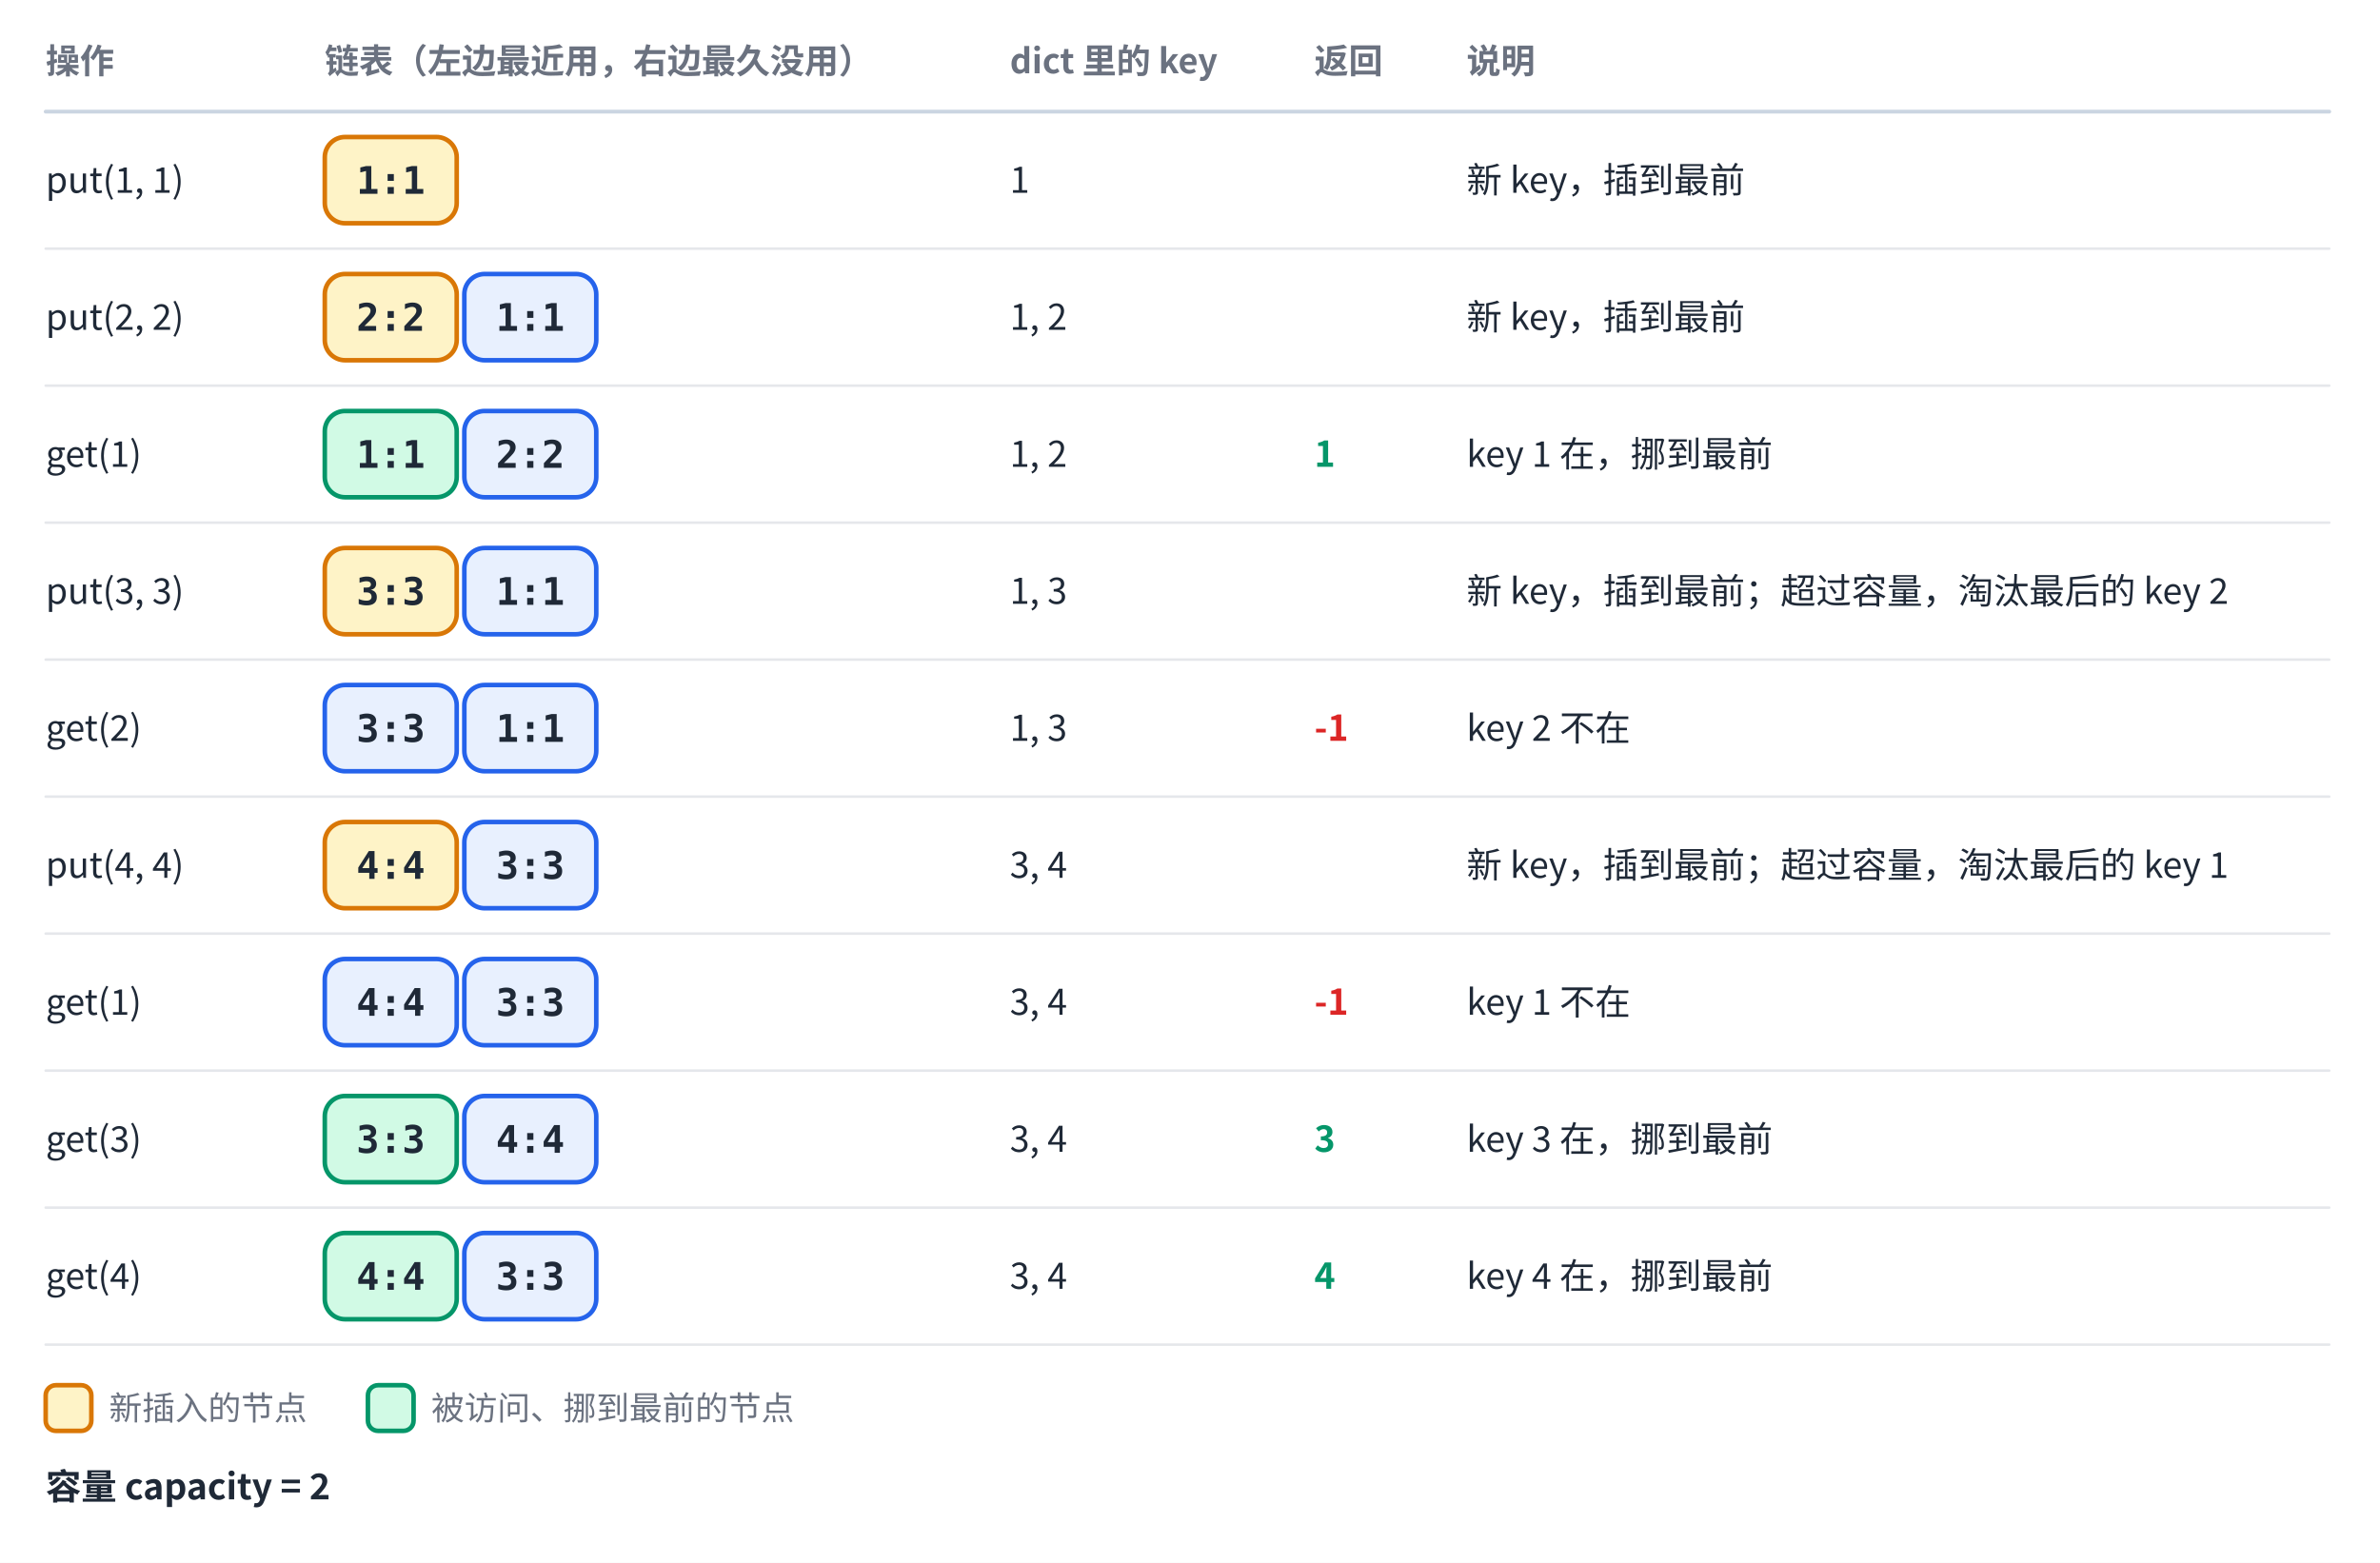
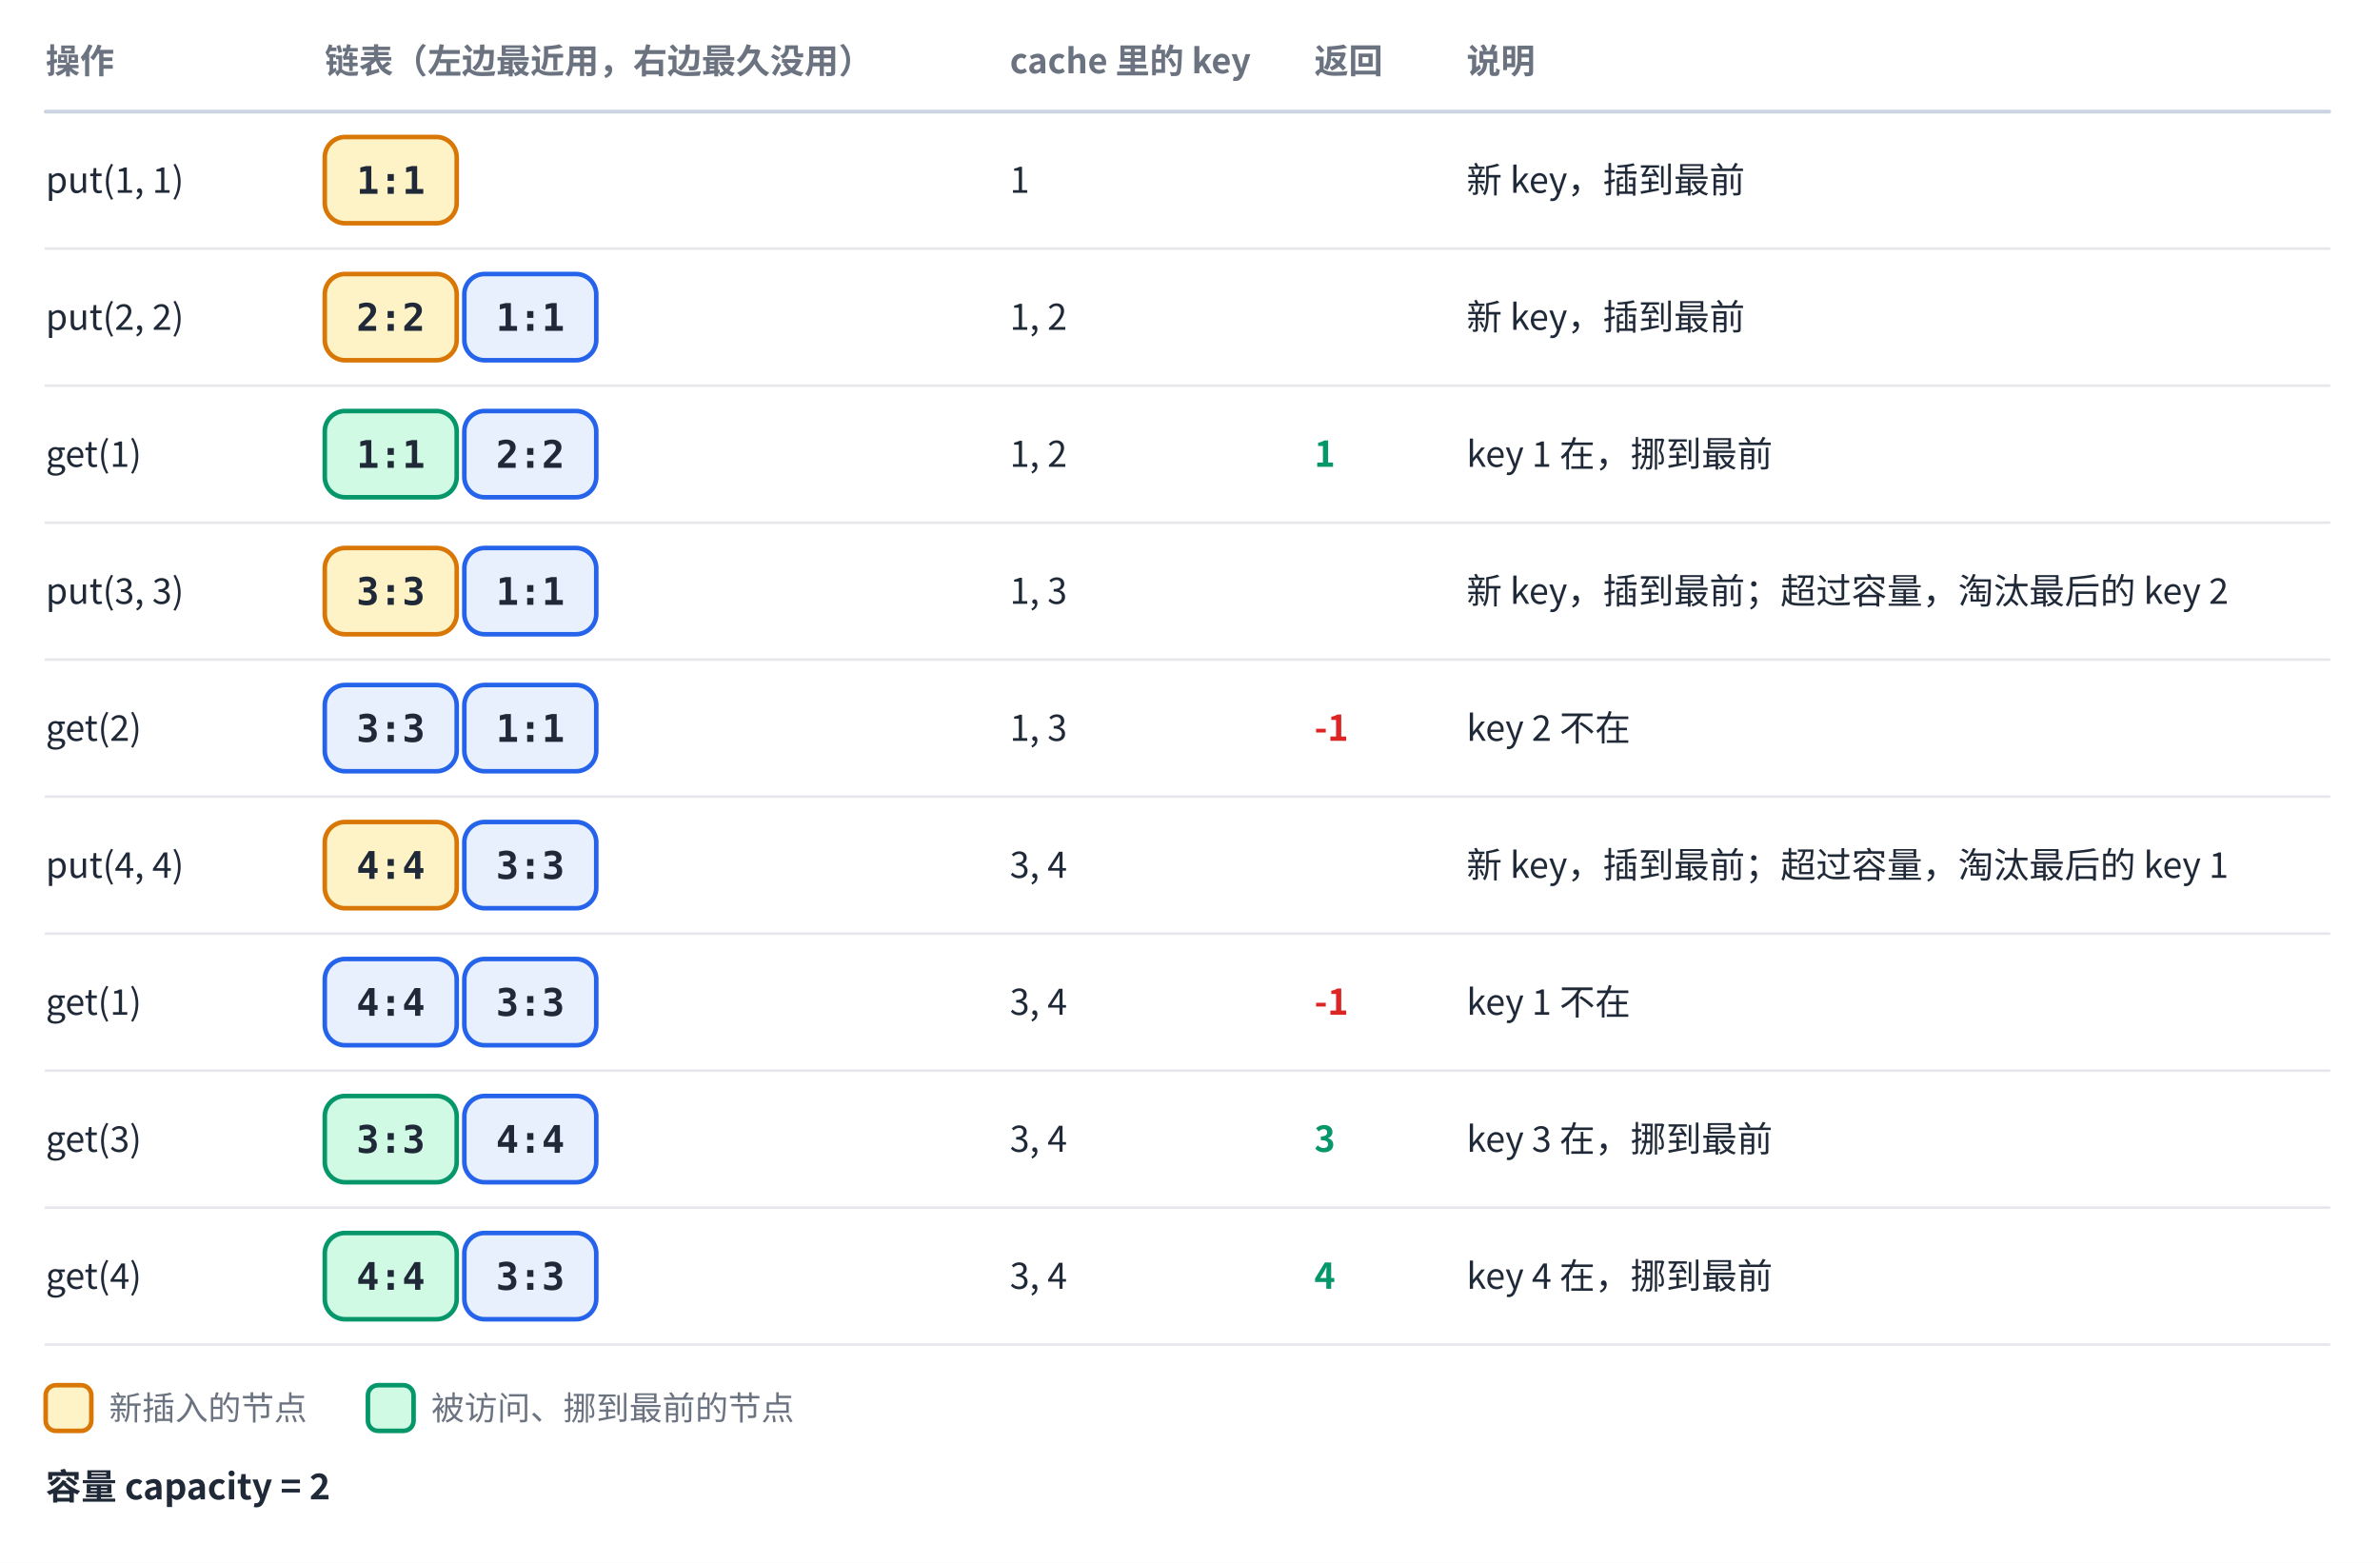
<svg xmlns="http://www.w3.org/2000/svg" width="938" height="616" viewBox="0 0 938 616">
  <rect width="938" height="616" fill="#FFFFFF" />
  <text x="18.0" y="28.9" font-size="13.5" fill="#6B7280" text-anchor="start" font-family="PingFang SC, Hiragino Sans GB, Microsoft YaHei, Noto Sans CJK SC, Helvetica, Arial, sans-serif" font-weight="700">操作</text>
  <text x="128.0" y="28.9" font-size="13.5" fill="#6B7280" text-anchor="start" font-family="PingFang SC, Hiragino Sans GB, Microsoft YaHei, Noto Sans CJK SC, Helvetica, Arial, sans-serif" font-weight="700">链表（左边最近用，右边最久没用）</text>
-   <text x="398.0" y="28.9" font-size="13.5" fill="#6B7280" text-anchor="start" font-family="PingFang SC, Hiragino Sans GB, Microsoft YaHei, Noto Sans CJK SC, Helvetica, Arial, sans-serif" font-weight="700">dict 里的 key</text>
+   <text x="398.0" y="28.9" font-size="13.5" fill="#6B7280" text-anchor="start" font-family="PingFang SC, Hiragino Sans GB, Microsoft YaHei, Noto Sans CJK SC, Helvetica, Arial, sans-serif" font-weight="700">cache 里的 key</text>
  <text x="518.0" y="28.9" font-size="13.5" fill="#6B7280" text-anchor="start" font-family="PingFang SC, Hiragino Sans GB, Microsoft YaHei, Noto Sans CJK SC, Helvetica, Arial, sans-serif" font-weight="700">返回</text>
  <text x="578.0" y="28.9" font-size="13.5" fill="#6B7280" text-anchor="start" font-family="PingFang SC, Hiragino Sans GB, Microsoft YaHei, Noto Sans CJK SC, Helvetica, Arial, sans-serif" font-weight="700">说明</text>
  <line x1="18.0" y1="44.0" x2="918.0" y2="44.0" stroke="#CBD5E1" stroke-width="1.5" stroke-linecap="round" />
  <text x="18.0" y="76.0" font-size="14" fill="#1F2937" text-anchor="start" font-family="PingFang SC, Hiragino Sans GB, Microsoft YaHei, Noto Sans CJK SC, Helvetica, Arial, sans-serif">put(1, 1)</text>
  <rect x="128.0" y="54.0" width="52.0" height="34.0" rx="8" fill="#FEF3C7" stroke="#D97706" stroke-width="1.8" />
  <text x="154.0" y="76.4" font-size="15" fill="#1F2937" text-anchor="middle" font-family="Menlo, Consolas, DejaVu Sans Mono, PingFang SC, monospace" font-weight="700">1:1</text>
  <text x="398.0" y="76.0" font-size="14" fill="#1F2937" text-anchor="start" font-family="PingFang SC, Hiragino Sans GB, Microsoft YaHei, Noto Sans CJK SC, Helvetica, Arial, sans-serif">1</text>
  <text x="518.0" y="76.0" font-size="14" fill="#059669" text-anchor="start" font-family="PingFang SC, Hiragino Sans GB, Microsoft YaHei, Noto Sans CJK SC, Helvetica, Arial, sans-serif" font-weight="700" />
  <text x="578.0" y="76.0" font-size="14" fill="#1F2937" text-anchor="start" font-family="PingFang SC, Hiragino Sans GB, Microsoft YaHei, Noto Sans CJK SC, Helvetica, Arial, sans-serif">新 key，插到最前</text>
  <line x1="18.0" y1="98.0" x2="918.0" y2="98.0" stroke="#E5E7EB" stroke-width="1" stroke-linecap="round" />
  <text x="18.0" y="130.0" font-size="14" fill="#1F2937" text-anchor="start" font-family="PingFang SC, Hiragino Sans GB, Microsoft YaHei, Noto Sans CJK SC, Helvetica, Arial, sans-serif">put(2, 2)</text>
  <rect x="128.0" y="108.0" width="52.0" height="34.0" rx="8" fill="#FEF3C7" stroke="#D97706" stroke-width="1.8" />
  <text x="154.0" y="130.4" font-size="15" fill="#1F2937" text-anchor="middle" font-family="Menlo, Consolas, DejaVu Sans Mono, PingFang SC, monospace" font-weight="700">2:2</text>
  <rect x="183.0" y="108.0" width="52.0" height="34.0" rx="8" fill="#E8F0FE" stroke="#2563EB" stroke-width="1.8" />
  <text x="209.0" y="130.4" font-size="15" fill="#1F2937" text-anchor="middle" font-family="Menlo, Consolas, DejaVu Sans Mono, PingFang SC, monospace" font-weight="700">1:1</text>
  <text x="398.0" y="130.0" font-size="14" fill="#1F2937" text-anchor="start" font-family="PingFang SC, Hiragino Sans GB, Microsoft YaHei, Noto Sans CJK SC, Helvetica, Arial, sans-serif">1, 2</text>
  <text x="518.0" y="130.0" font-size="14" fill="#059669" text-anchor="start" font-family="PingFang SC, Hiragino Sans GB, Microsoft YaHei, Noto Sans CJK SC, Helvetica, Arial, sans-serif" font-weight="700" />
  <text x="578.0" y="130.0" font-size="14" fill="#1F2937" text-anchor="start" font-family="PingFang SC, Hiragino Sans GB, Microsoft YaHei, Noto Sans CJK SC, Helvetica, Arial, sans-serif">新 key，插到最前</text>
  <line x1="18.0" y1="152.0" x2="918.0" y2="152.0" stroke="#E5E7EB" stroke-width="1" stroke-linecap="round" />
  <text x="18.0" y="184.0" font-size="14" fill="#1F2937" text-anchor="start" font-family="PingFang SC, Hiragino Sans GB, Microsoft YaHei, Noto Sans CJK SC, Helvetica, Arial, sans-serif">get(1)</text>
  <rect x="128.0" y="162.0" width="52.0" height="34.0" rx="8" fill="#D1FAE5" stroke="#059669" stroke-width="1.8" />
  <text x="154.0" y="184.4" font-size="15" fill="#1F2937" text-anchor="middle" font-family="Menlo, Consolas, DejaVu Sans Mono, PingFang SC, monospace" font-weight="700">1:1</text>
  <rect x="183.0" y="162.0" width="52.0" height="34.0" rx="8" fill="#E8F0FE" stroke="#2563EB" stroke-width="1.8" />
  <text x="209.0" y="184.4" font-size="15" fill="#1F2937" text-anchor="middle" font-family="Menlo, Consolas, DejaVu Sans Mono, PingFang SC, monospace" font-weight="700">2:2</text>
  <text x="398.0" y="184.0" font-size="14" fill="#1F2937" text-anchor="start" font-family="PingFang SC, Hiragino Sans GB, Microsoft YaHei, Noto Sans CJK SC, Helvetica, Arial, sans-serif">1, 2</text>
  <text x="518.0" y="184.0" font-size="14" fill="#059669" text-anchor="start" font-family="PingFang SC, Hiragino Sans GB, Microsoft YaHei, Noto Sans CJK SC, Helvetica, Arial, sans-serif" font-weight="700">1</text>
  <text x="578.0" y="184.0" font-size="14" fill="#1F2937" text-anchor="start" font-family="PingFang SC, Hiragino Sans GB, Microsoft YaHei, Noto Sans CJK SC, Helvetica, Arial, sans-serif">key 1 在，挪到最前</text>
  <line x1="18.0" y1="206.0" x2="918.0" y2="206.0" stroke="#E5E7EB" stroke-width="1" stroke-linecap="round" />
  <text x="18.0" y="238.0" font-size="14" fill="#1F2937" text-anchor="start" font-family="PingFang SC, Hiragino Sans GB, Microsoft YaHei, Noto Sans CJK SC, Helvetica, Arial, sans-serif">put(3, 3)</text>
  <rect x="128.0" y="216.0" width="52.0" height="34.0" rx="8" fill="#FEF3C7" stroke="#D97706" stroke-width="1.8" />
  <text x="154.0" y="238.4" font-size="15" fill="#1F2937" text-anchor="middle" font-family="Menlo, Consolas, DejaVu Sans Mono, PingFang SC, monospace" font-weight="700">3:3</text>
  <rect x="183.0" y="216.0" width="52.0" height="34.0" rx="8" fill="#E8F0FE" stroke="#2563EB" stroke-width="1.8" />
  <text x="209.0" y="238.4" font-size="15" fill="#1F2937" text-anchor="middle" font-family="Menlo, Consolas, DejaVu Sans Mono, PingFang SC, monospace" font-weight="700">1:1</text>
  <text x="398.0" y="238.0" font-size="14" fill="#1F2937" text-anchor="start" font-family="PingFang SC, Hiragino Sans GB, Microsoft YaHei, Noto Sans CJK SC, Helvetica, Arial, sans-serif">1, 3</text>
  <text x="518.0" y="238.0" font-size="14" fill="#059669" text-anchor="start" font-family="PingFang SC, Hiragino Sans GB, Microsoft YaHei, Noto Sans CJK SC, Helvetica, Arial, sans-serif" font-weight="700" />
  <text x="578.0" y="238.0" font-size="14" fill="#1F2937" text-anchor="start" font-family="PingFang SC, Hiragino Sans GB, Microsoft YaHei, Noto Sans CJK SC, Helvetica, Arial, sans-serif">新 key，插到最前；超过容量，淘汰最后的 key 2</text>
  <line x1="18.0" y1="260.0" x2="918.0" y2="260.0" stroke="#E5E7EB" stroke-width="1" stroke-linecap="round" />
  <text x="18.0" y="292.0" font-size="14" fill="#1F2937" text-anchor="start" font-family="PingFang SC, Hiragino Sans GB, Microsoft YaHei, Noto Sans CJK SC, Helvetica, Arial, sans-serif">get(2)</text>
  <rect x="128.0" y="270.0" width="52.0" height="34.0" rx="8" fill="#E8F0FE" stroke="#2563EB" stroke-width="1.8" />
  <text x="154.0" y="292.4" font-size="15" fill="#1F2937" text-anchor="middle" font-family="Menlo, Consolas, DejaVu Sans Mono, PingFang SC, monospace" font-weight="700">3:3</text>
  <rect x="183.0" y="270.0" width="52.0" height="34.0" rx="8" fill="#E8F0FE" stroke="#2563EB" stroke-width="1.8" />
  <text x="209.0" y="292.4" font-size="15" fill="#1F2937" text-anchor="middle" font-family="Menlo, Consolas, DejaVu Sans Mono, PingFang SC, monospace" font-weight="700">1:1</text>
  <text x="398.0" y="292.0" font-size="14" fill="#1F2937" text-anchor="start" font-family="PingFang SC, Hiragino Sans GB, Microsoft YaHei, Noto Sans CJK SC, Helvetica, Arial, sans-serif">1, 3</text>
  <text x="518.0" y="292.0" font-size="14" fill="#DC2626" text-anchor="start" font-family="PingFang SC, Hiragino Sans GB, Microsoft YaHei, Noto Sans CJK SC, Helvetica, Arial, sans-serif" font-weight="700">-1</text>
  <text x="578.0" y="292.0" font-size="14" fill="#1F2937" text-anchor="start" font-family="PingFang SC, Hiragino Sans GB, Microsoft YaHei, Noto Sans CJK SC, Helvetica, Arial, sans-serif">key 2 不在</text>
  <line x1="18.0" y1="314.0" x2="918.0" y2="314.0" stroke="#E5E7EB" stroke-width="1" stroke-linecap="round" />
  <text x="18.0" y="346.0" font-size="14" fill="#1F2937" text-anchor="start" font-family="PingFang SC, Hiragino Sans GB, Microsoft YaHei, Noto Sans CJK SC, Helvetica, Arial, sans-serif">put(4, 4)</text>
  <rect x="128.0" y="324.0" width="52.0" height="34.0" rx="8" fill="#FEF3C7" stroke="#D97706" stroke-width="1.8" />
  <text x="154.0" y="346.4" font-size="15" fill="#1F2937" text-anchor="middle" font-family="Menlo, Consolas, DejaVu Sans Mono, PingFang SC, monospace" font-weight="700">4:4</text>
  <rect x="183.0" y="324.0" width="52.0" height="34.0" rx="8" fill="#E8F0FE" stroke="#2563EB" stroke-width="1.8" />
  <text x="209.0" y="346.4" font-size="15" fill="#1F2937" text-anchor="middle" font-family="Menlo, Consolas, DejaVu Sans Mono, PingFang SC, monospace" font-weight="700">3:3</text>
  <text x="398.0" y="346.0" font-size="14" fill="#1F2937" text-anchor="start" font-family="PingFang SC, Hiragino Sans GB, Microsoft YaHei, Noto Sans CJK SC, Helvetica, Arial, sans-serif">3, 4</text>
  <text x="518.0" y="346.0" font-size="14" fill="#059669" text-anchor="start" font-family="PingFang SC, Hiragino Sans GB, Microsoft YaHei, Noto Sans CJK SC, Helvetica, Arial, sans-serif" font-weight="700" />
  <text x="578.0" y="346.0" font-size="14" fill="#1F2937" text-anchor="start" font-family="PingFang SC, Hiragino Sans GB, Microsoft YaHei, Noto Sans CJK SC, Helvetica, Arial, sans-serif">新 key，插到最前；超过容量，淘汰最后的 key 1</text>
  <line x1="18.0" y1="368.0" x2="918.0" y2="368.0" stroke="#E5E7EB" stroke-width="1" stroke-linecap="round" />
  <text x="18.0" y="400.0" font-size="14" fill="#1F2937" text-anchor="start" font-family="PingFang SC, Hiragino Sans GB, Microsoft YaHei, Noto Sans CJK SC, Helvetica, Arial, sans-serif">get(1)</text>
  <rect x="128.0" y="378.0" width="52.0" height="34.0" rx="8" fill="#E8F0FE" stroke="#2563EB" stroke-width="1.8" />
  <text x="154.0" y="400.4" font-size="15" fill="#1F2937" text-anchor="middle" font-family="Menlo, Consolas, DejaVu Sans Mono, PingFang SC, monospace" font-weight="700">4:4</text>
  <rect x="183.0" y="378.0" width="52.0" height="34.0" rx="8" fill="#E8F0FE" stroke="#2563EB" stroke-width="1.8" />
  <text x="209.0" y="400.4" font-size="15" fill="#1F2937" text-anchor="middle" font-family="Menlo, Consolas, DejaVu Sans Mono, PingFang SC, monospace" font-weight="700">3:3</text>
  <text x="398.0" y="400.0" font-size="14" fill="#1F2937" text-anchor="start" font-family="PingFang SC, Hiragino Sans GB, Microsoft YaHei, Noto Sans CJK SC, Helvetica, Arial, sans-serif">3, 4</text>
  <text x="518.0" y="400.0" font-size="14" fill="#DC2626" text-anchor="start" font-family="PingFang SC, Hiragino Sans GB, Microsoft YaHei, Noto Sans CJK SC, Helvetica, Arial, sans-serif" font-weight="700">-1</text>
  <text x="578.0" y="400.0" font-size="14" fill="#1F2937" text-anchor="start" font-family="PingFang SC, Hiragino Sans GB, Microsoft YaHei, Noto Sans CJK SC, Helvetica, Arial, sans-serif">key 1 不在</text>
  <line x1="18.0" y1="422.0" x2="918.0" y2="422.0" stroke="#E5E7EB" stroke-width="1" stroke-linecap="round" />
  <text x="18.0" y="454.0" font-size="14" fill="#1F2937" text-anchor="start" font-family="PingFang SC, Hiragino Sans GB, Microsoft YaHei, Noto Sans CJK SC, Helvetica, Arial, sans-serif">get(3)</text>
  <rect x="128.0" y="432.0" width="52.0" height="34.0" rx="8" fill="#D1FAE5" stroke="#059669" stroke-width="1.8" />
  <text x="154.0" y="454.4" font-size="15" fill="#1F2937" text-anchor="middle" font-family="Menlo, Consolas, DejaVu Sans Mono, PingFang SC, monospace" font-weight="700">3:3</text>
  <rect x="183.0" y="432.0" width="52.0" height="34.0" rx="8" fill="#E8F0FE" stroke="#2563EB" stroke-width="1.8" />
  <text x="209.0" y="454.4" font-size="15" fill="#1F2937" text-anchor="middle" font-family="Menlo, Consolas, DejaVu Sans Mono, PingFang SC, monospace" font-weight="700">4:4</text>
  <text x="398.0" y="454.0" font-size="14" fill="#1F2937" text-anchor="start" font-family="PingFang SC, Hiragino Sans GB, Microsoft YaHei, Noto Sans CJK SC, Helvetica, Arial, sans-serif">3, 4</text>
  <text x="518.0" y="454.0" font-size="14" fill="#059669" text-anchor="start" font-family="PingFang SC, Hiragino Sans GB, Microsoft YaHei, Noto Sans CJK SC, Helvetica, Arial, sans-serif" font-weight="700">3</text>
  <text x="578.0" y="454.0" font-size="14" fill="#1F2937" text-anchor="start" font-family="PingFang SC, Hiragino Sans GB, Microsoft YaHei, Noto Sans CJK SC, Helvetica, Arial, sans-serif">key 3 在，挪到最前</text>
  <line x1="18.0" y1="476.0" x2="918.0" y2="476.0" stroke="#E5E7EB" stroke-width="1" stroke-linecap="round" />
  <text x="18.0" y="508.0" font-size="14" fill="#1F2937" text-anchor="start" font-family="PingFang SC, Hiragino Sans GB, Microsoft YaHei, Noto Sans CJK SC, Helvetica, Arial, sans-serif">get(4)</text>
  <rect x="128.0" y="486.0" width="52.0" height="34.0" rx="8" fill="#D1FAE5" stroke="#059669" stroke-width="1.8" />
  <text x="154.0" y="508.4" font-size="15" fill="#1F2937" text-anchor="middle" font-family="Menlo, Consolas, DejaVu Sans Mono, PingFang SC, monospace" font-weight="700">4:4</text>
  <rect x="183.0" y="486.0" width="52.0" height="34.0" rx="8" fill="#E8F0FE" stroke="#2563EB" stroke-width="1.8" />
  <text x="209.0" y="508.4" font-size="15" fill="#1F2937" text-anchor="middle" font-family="Menlo, Consolas, DejaVu Sans Mono, PingFang SC, monospace" font-weight="700">3:3</text>
  <text x="398.0" y="508.0" font-size="14" fill="#1F2937" text-anchor="start" font-family="PingFang SC, Hiragino Sans GB, Microsoft YaHei, Noto Sans CJK SC, Helvetica, Arial, sans-serif">3, 4</text>
  <text x="518.0" y="508.0" font-size="14" fill="#059669" text-anchor="start" font-family="PingFang SC, Hiragino Sans GB, Microsoft YaHei, Noto Sans CJK SC, Helvetica, Arial, sans-serif" font-weight="700">4</text>
  <text x="578.0" y="508.0" font-size="14" fill="#1F2937" text-anchor="start" font-family="PingFang SC, Hiragino Sans GB, Microsoft YaHei, Noto Sans CJK SC, Helvetica, Arial, sans-serif">key 4 在，挪到最前</text>
  <line x1="18.0" y1="530.0" x2="918.0" y2="530.0" stroke="#E5E7EB" stroke-width="1" stroke-linecap="round" />
  <rect x="18.0" y="546.0" width="18.0" height="18.0" rx="4" fill="#FEF3C7" stroke="#D97706" stroke-width="1.8" />
  <text x="43.0" y="559.7" font-size="13" fill="#6B7280" text-anchor="start" font-family="PingFang SC, Hiragino Sans GB, Microsoft YaHei, Noto Sans CJK SC, Helvetica, Arial, sans-serif">新插入的节点</text>
  <rect x="145.0" y="546.0" width="18.0" height="18.0" rx="4" fill="#D1FAE5" stroke="#059669" stroke-width="1.8" />
  <text x="170.0" y="559.7" font-size="13" fill="#6B7280" text-anchor="start" font-family="PingFang SC, Hiragino Sans GB, Microsoft YaHei, Noto Sans CJK SC, Helvetica, Arial, sans-serif">被访问、挪到最前的节点</text>
  <text x="18.0" y="591.0" font-size="14" fill="#1F2937" text-anchor="start" font-family="PingFang SC, Hiragino Sans GB, Microsoft YaHei, Noto Sans CJK SC, Helvetica, Arial, sans-serif" font-weight="700">容量 capacity = 2</text>
</svg>
